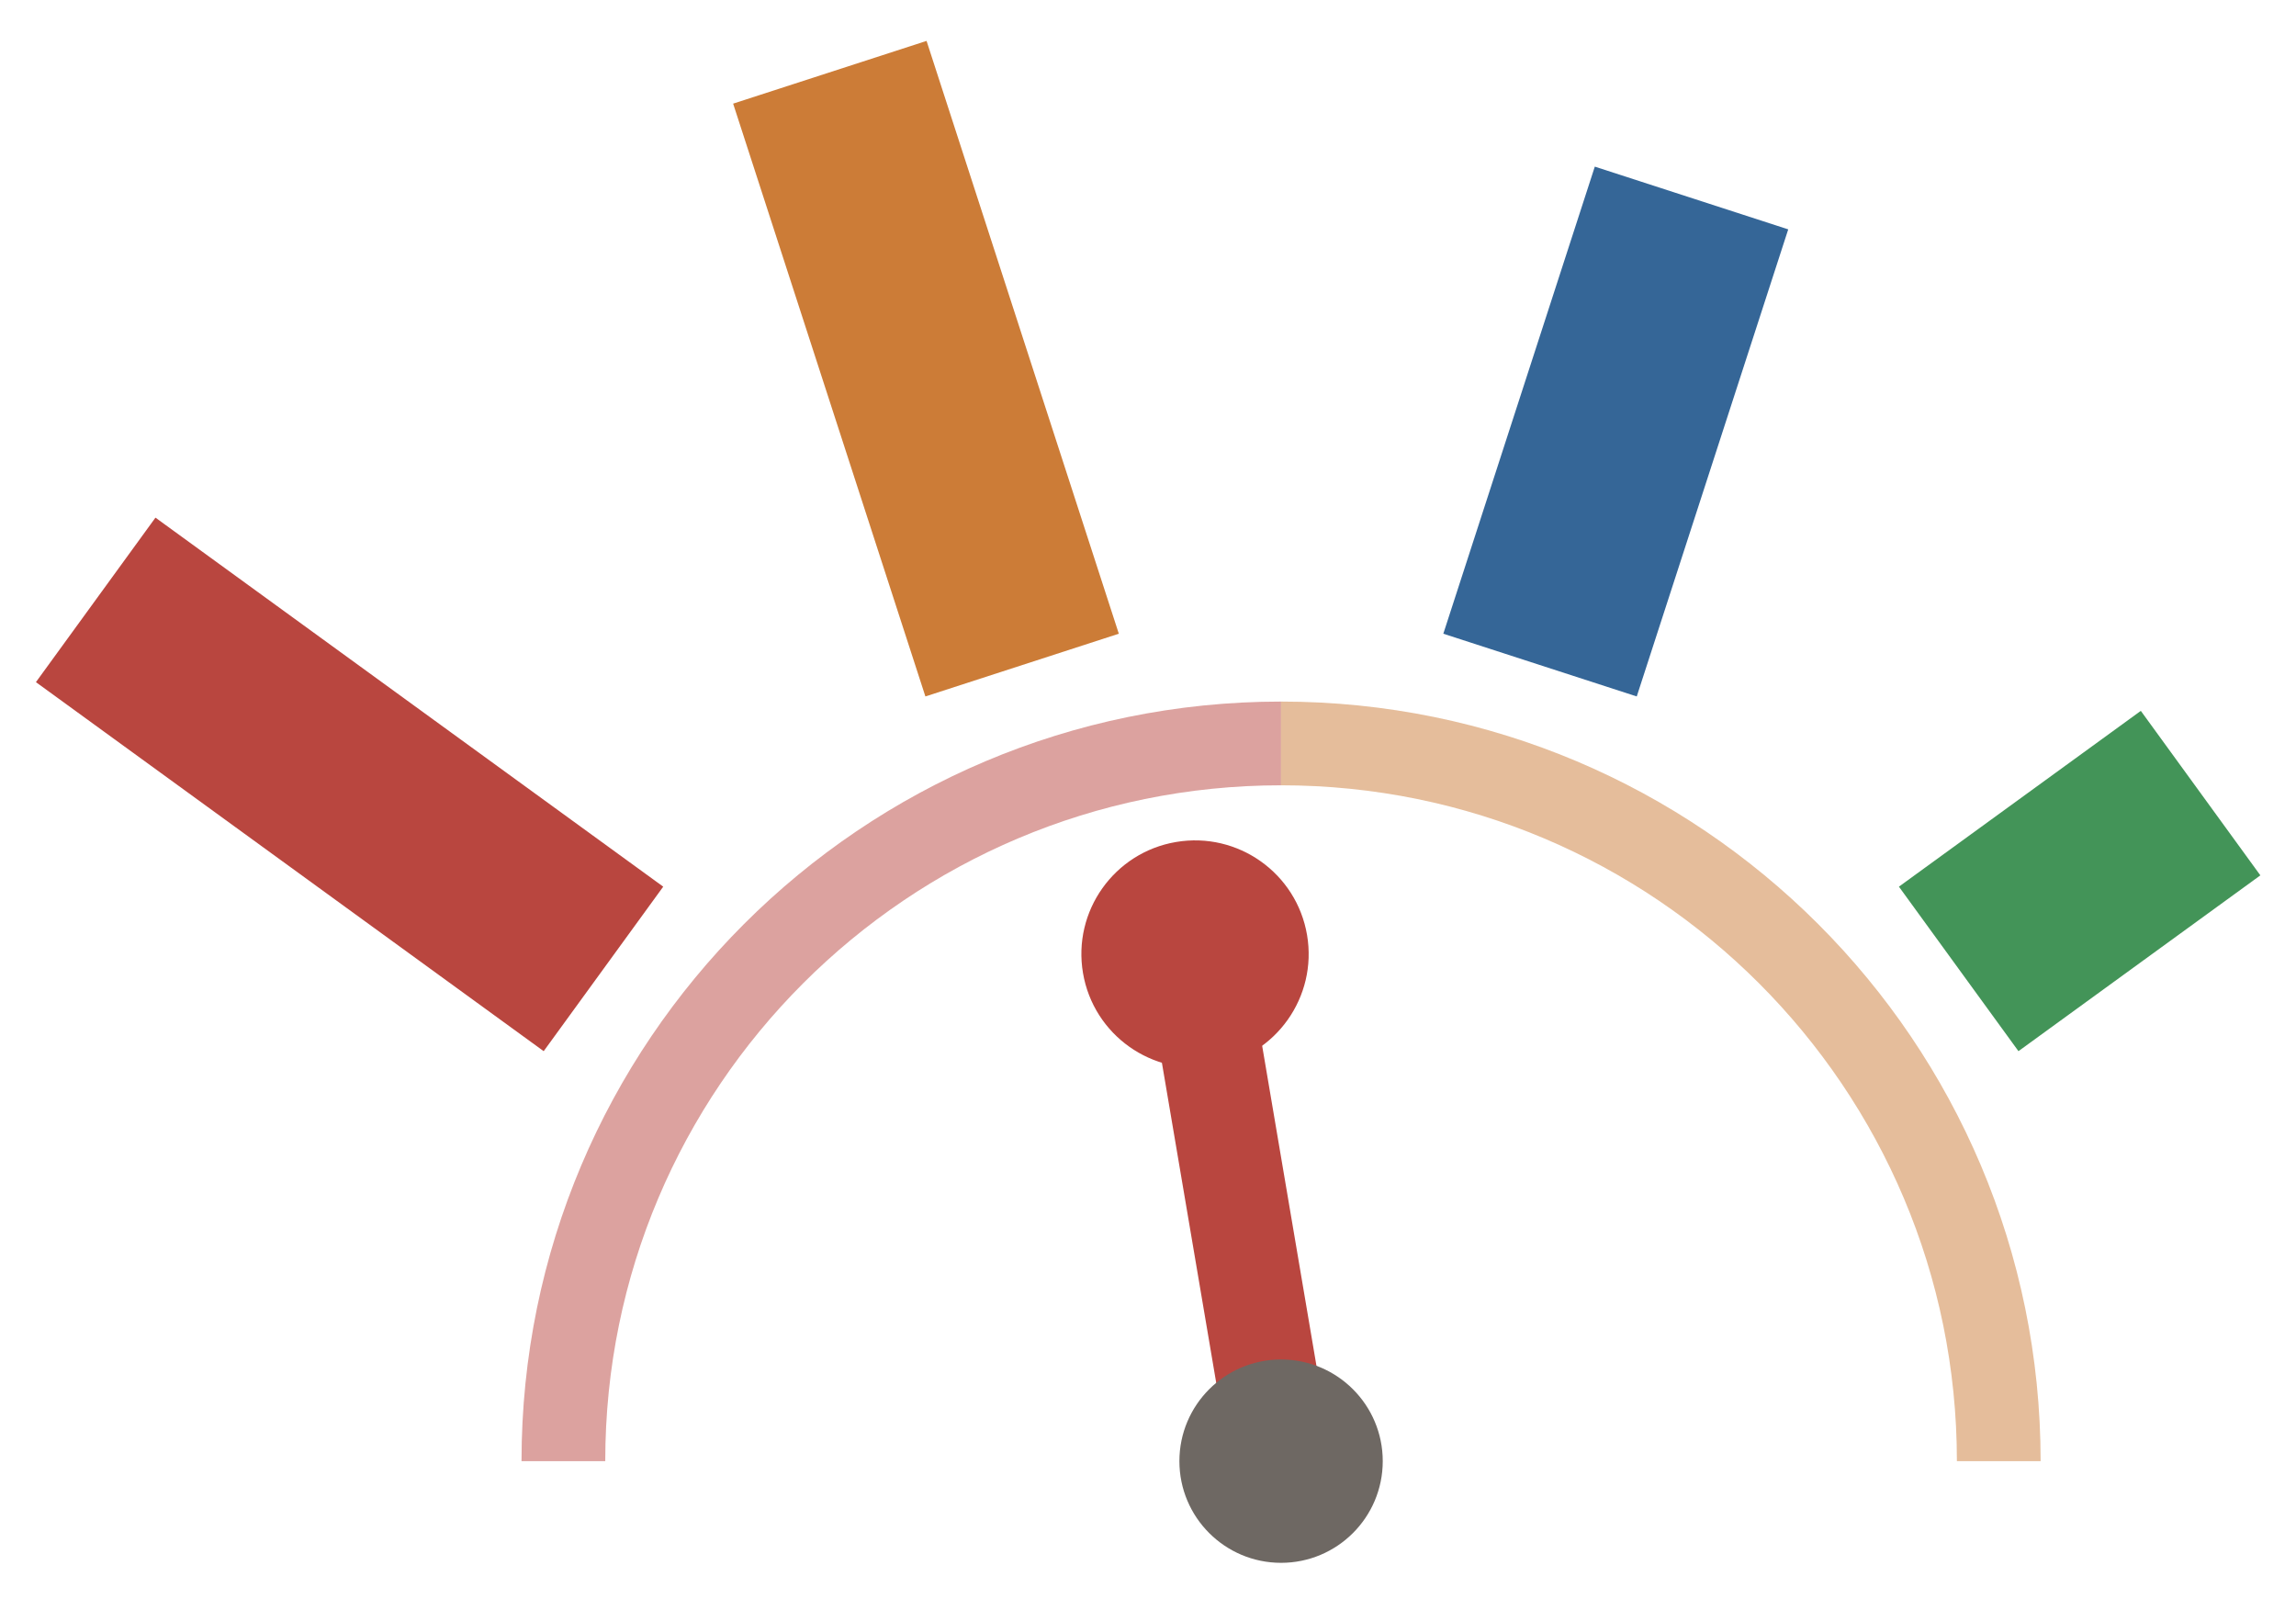
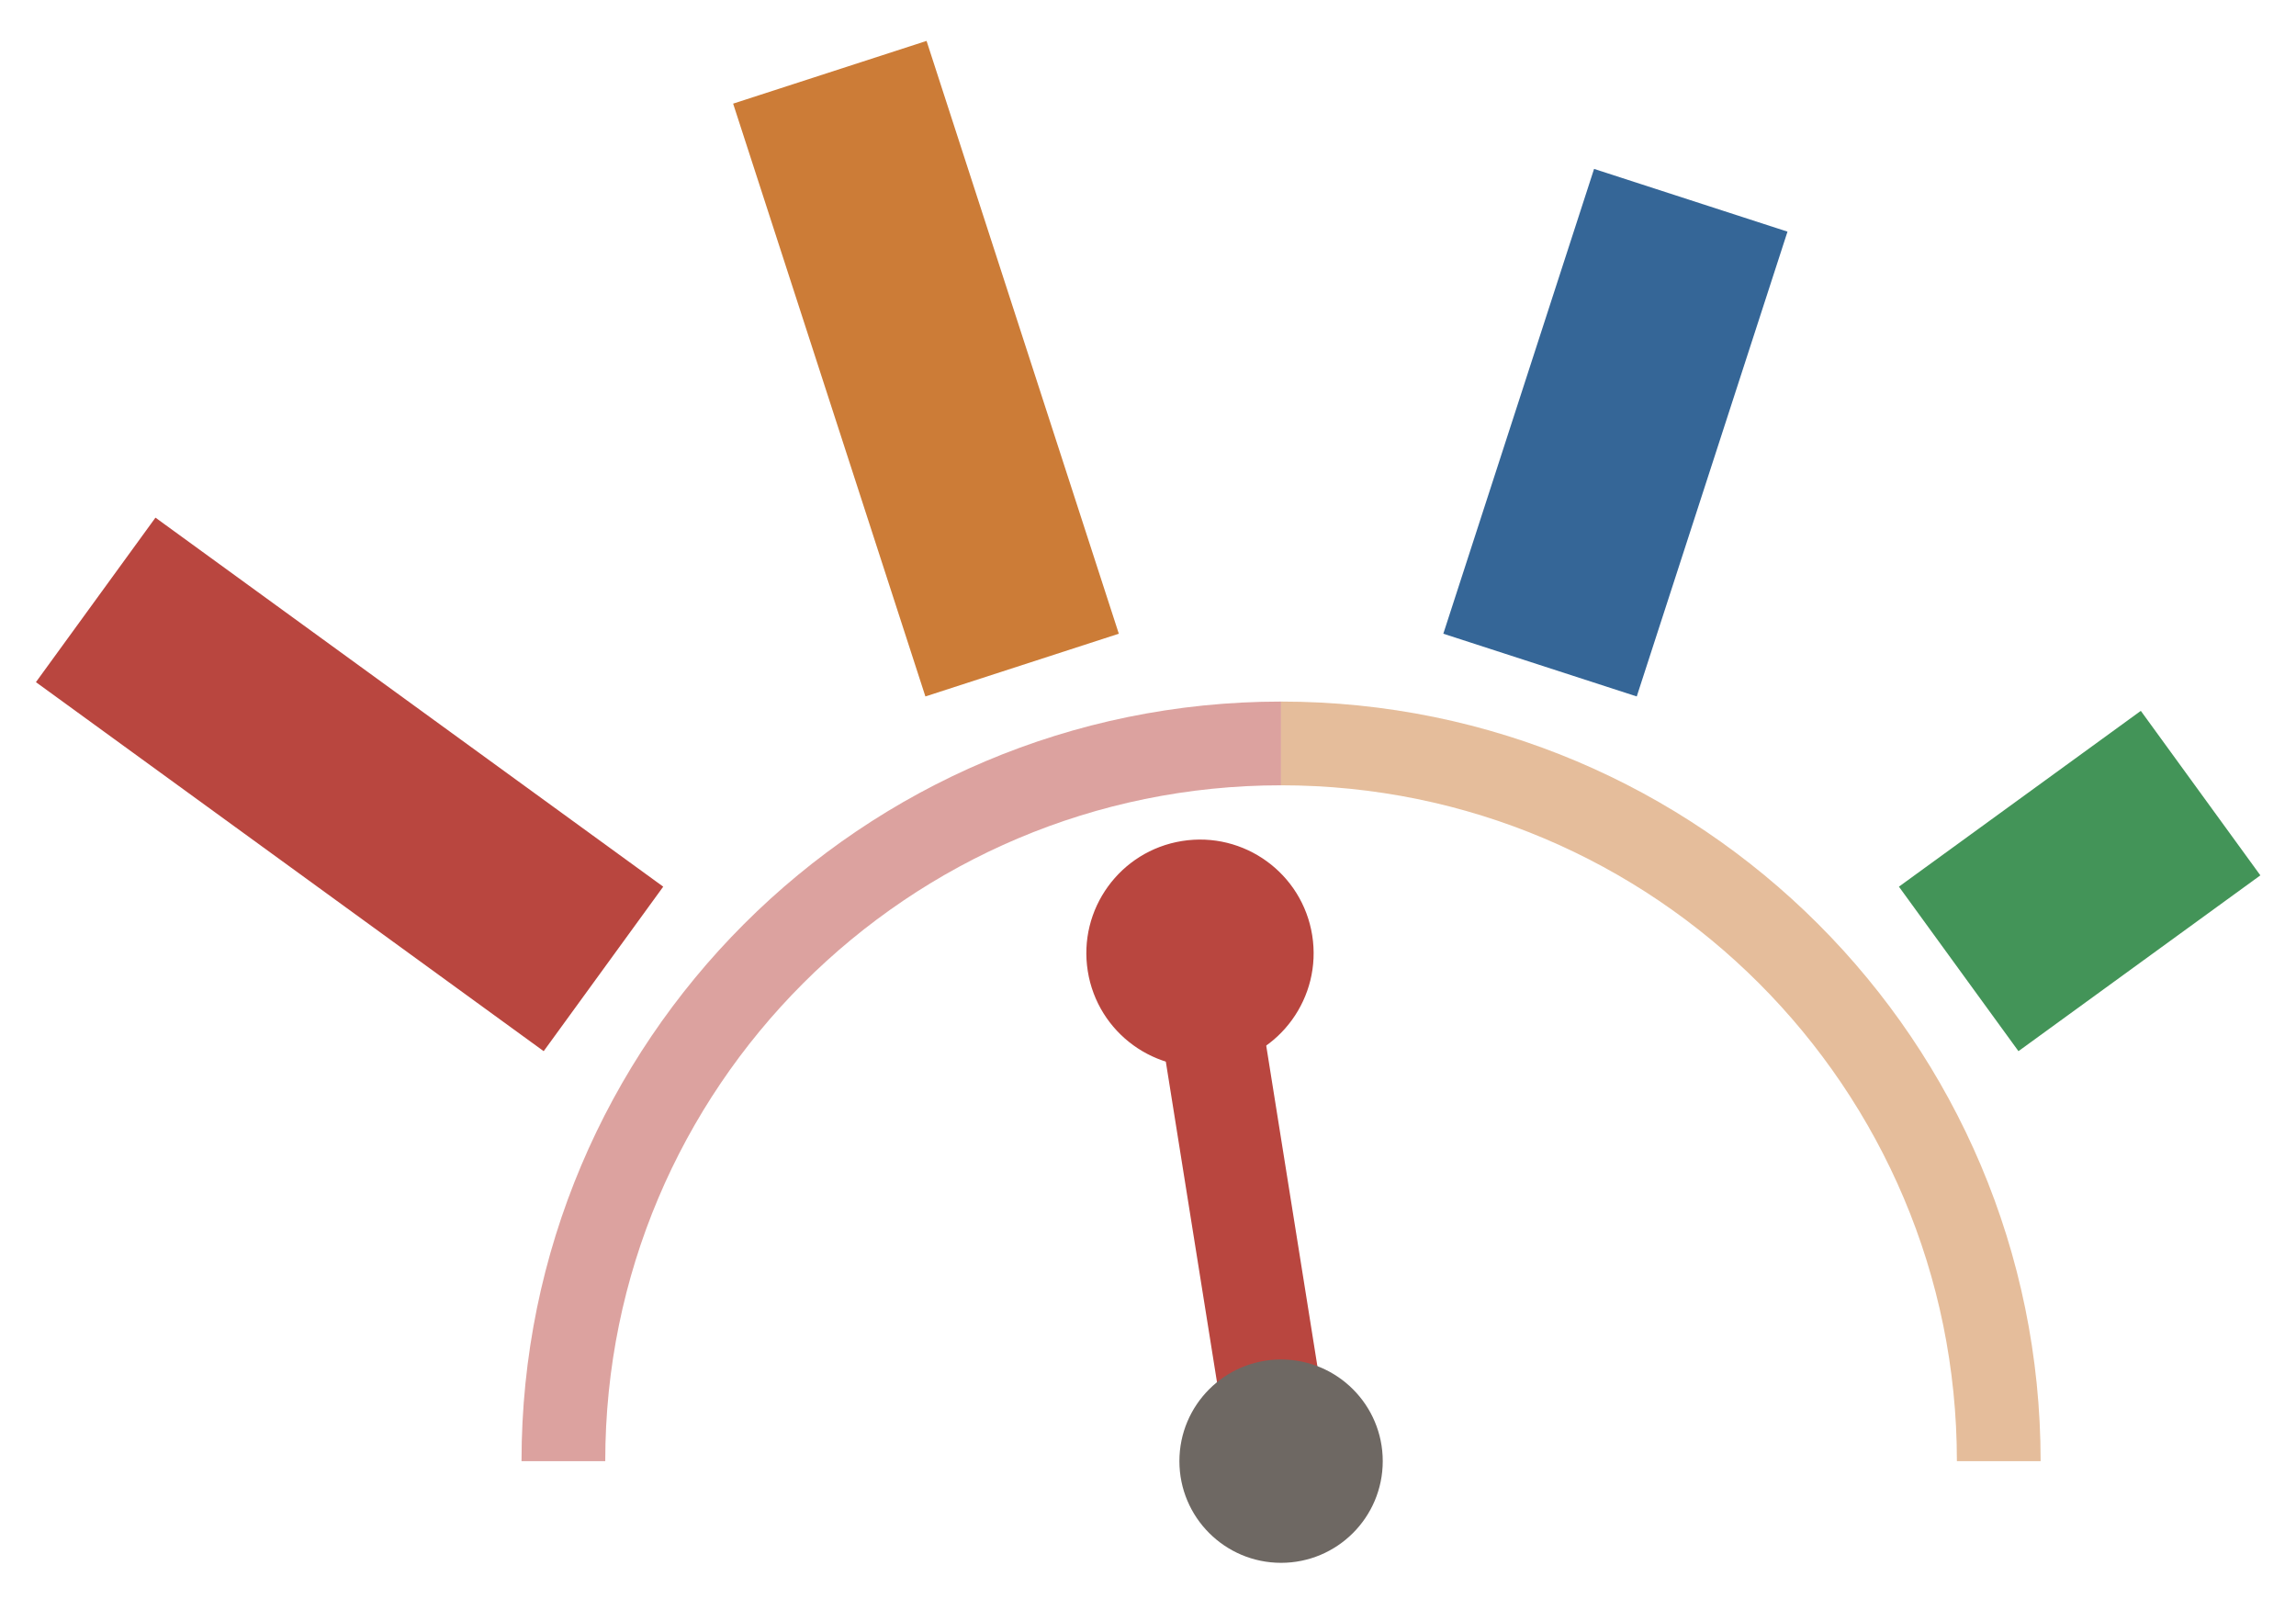
<svg xmlns="http://www.w3.org/2000/svg" viewBox="0.58 0.07 38.39 26.73">
  <path d="M 10 24.5 A 12 12 0 0 1 22 12.5" fill="none" stroke="#b9463f" stroke-width="1.4" opacity="0.5" />
  <path d="M 22 12.5 A 12 12 0 0 1 34 24.5" fill="none" stroke="#cc7c37" stroke-width="1.4" opacity="0.5" />
  <line x1="10.67" y1="16.27" x2="2.18" y2="10.1" stroke="#b9463f" stroke-width="3.4" stroke-linecap="butt" stroke-dasharray="10.5 10.5" />
  <line x1="17.67" y1="11.19" x2="14.43" y2="1.2" stroke="#cc7c37" stroke-width="3.4" stroke-linecap="butt" stroke-dasharray="10.42 10.5" />
-   <line x1="26.33" y1="11.19" x2="29.57" y2="1.2" stroke="#356697" stroke-width="3.4" stroke-linecap="butt" stroke-dasharray="8.21 10.5" />
+   <line x1="26.33" y1="11.19" x2="29.57" y2="1.2" stroke="#356697" stroke-width="3.4" stroke-linecap="butt" stroke-dasharray="8.17 10.5" />
  <line x1="33.33" y1="16.27" x2="41.82" y2="10.1" stroke="#439458" stroke-width="3.4" stroke-linecap="butt" stroke-dasharray="5 10.5" />
  <g transform="translate(22, 24.5)">
-     <g transform="rotate(-9.63)">
+     <g transform="rotate(-9.07)">
      <line x1="0" y1="0" x2="0" y2="-8.6" stroke="#b9463f" stroke-width="1.7" stroke-linecap="round" />
      <circle cx="0" cy="-8.6" r="1.9" fill="#b9463f" />
    </g>
  </g>
  <circle cx="22" cy="24.5" r="1.7" fill="#6e6863" />
</svg>
